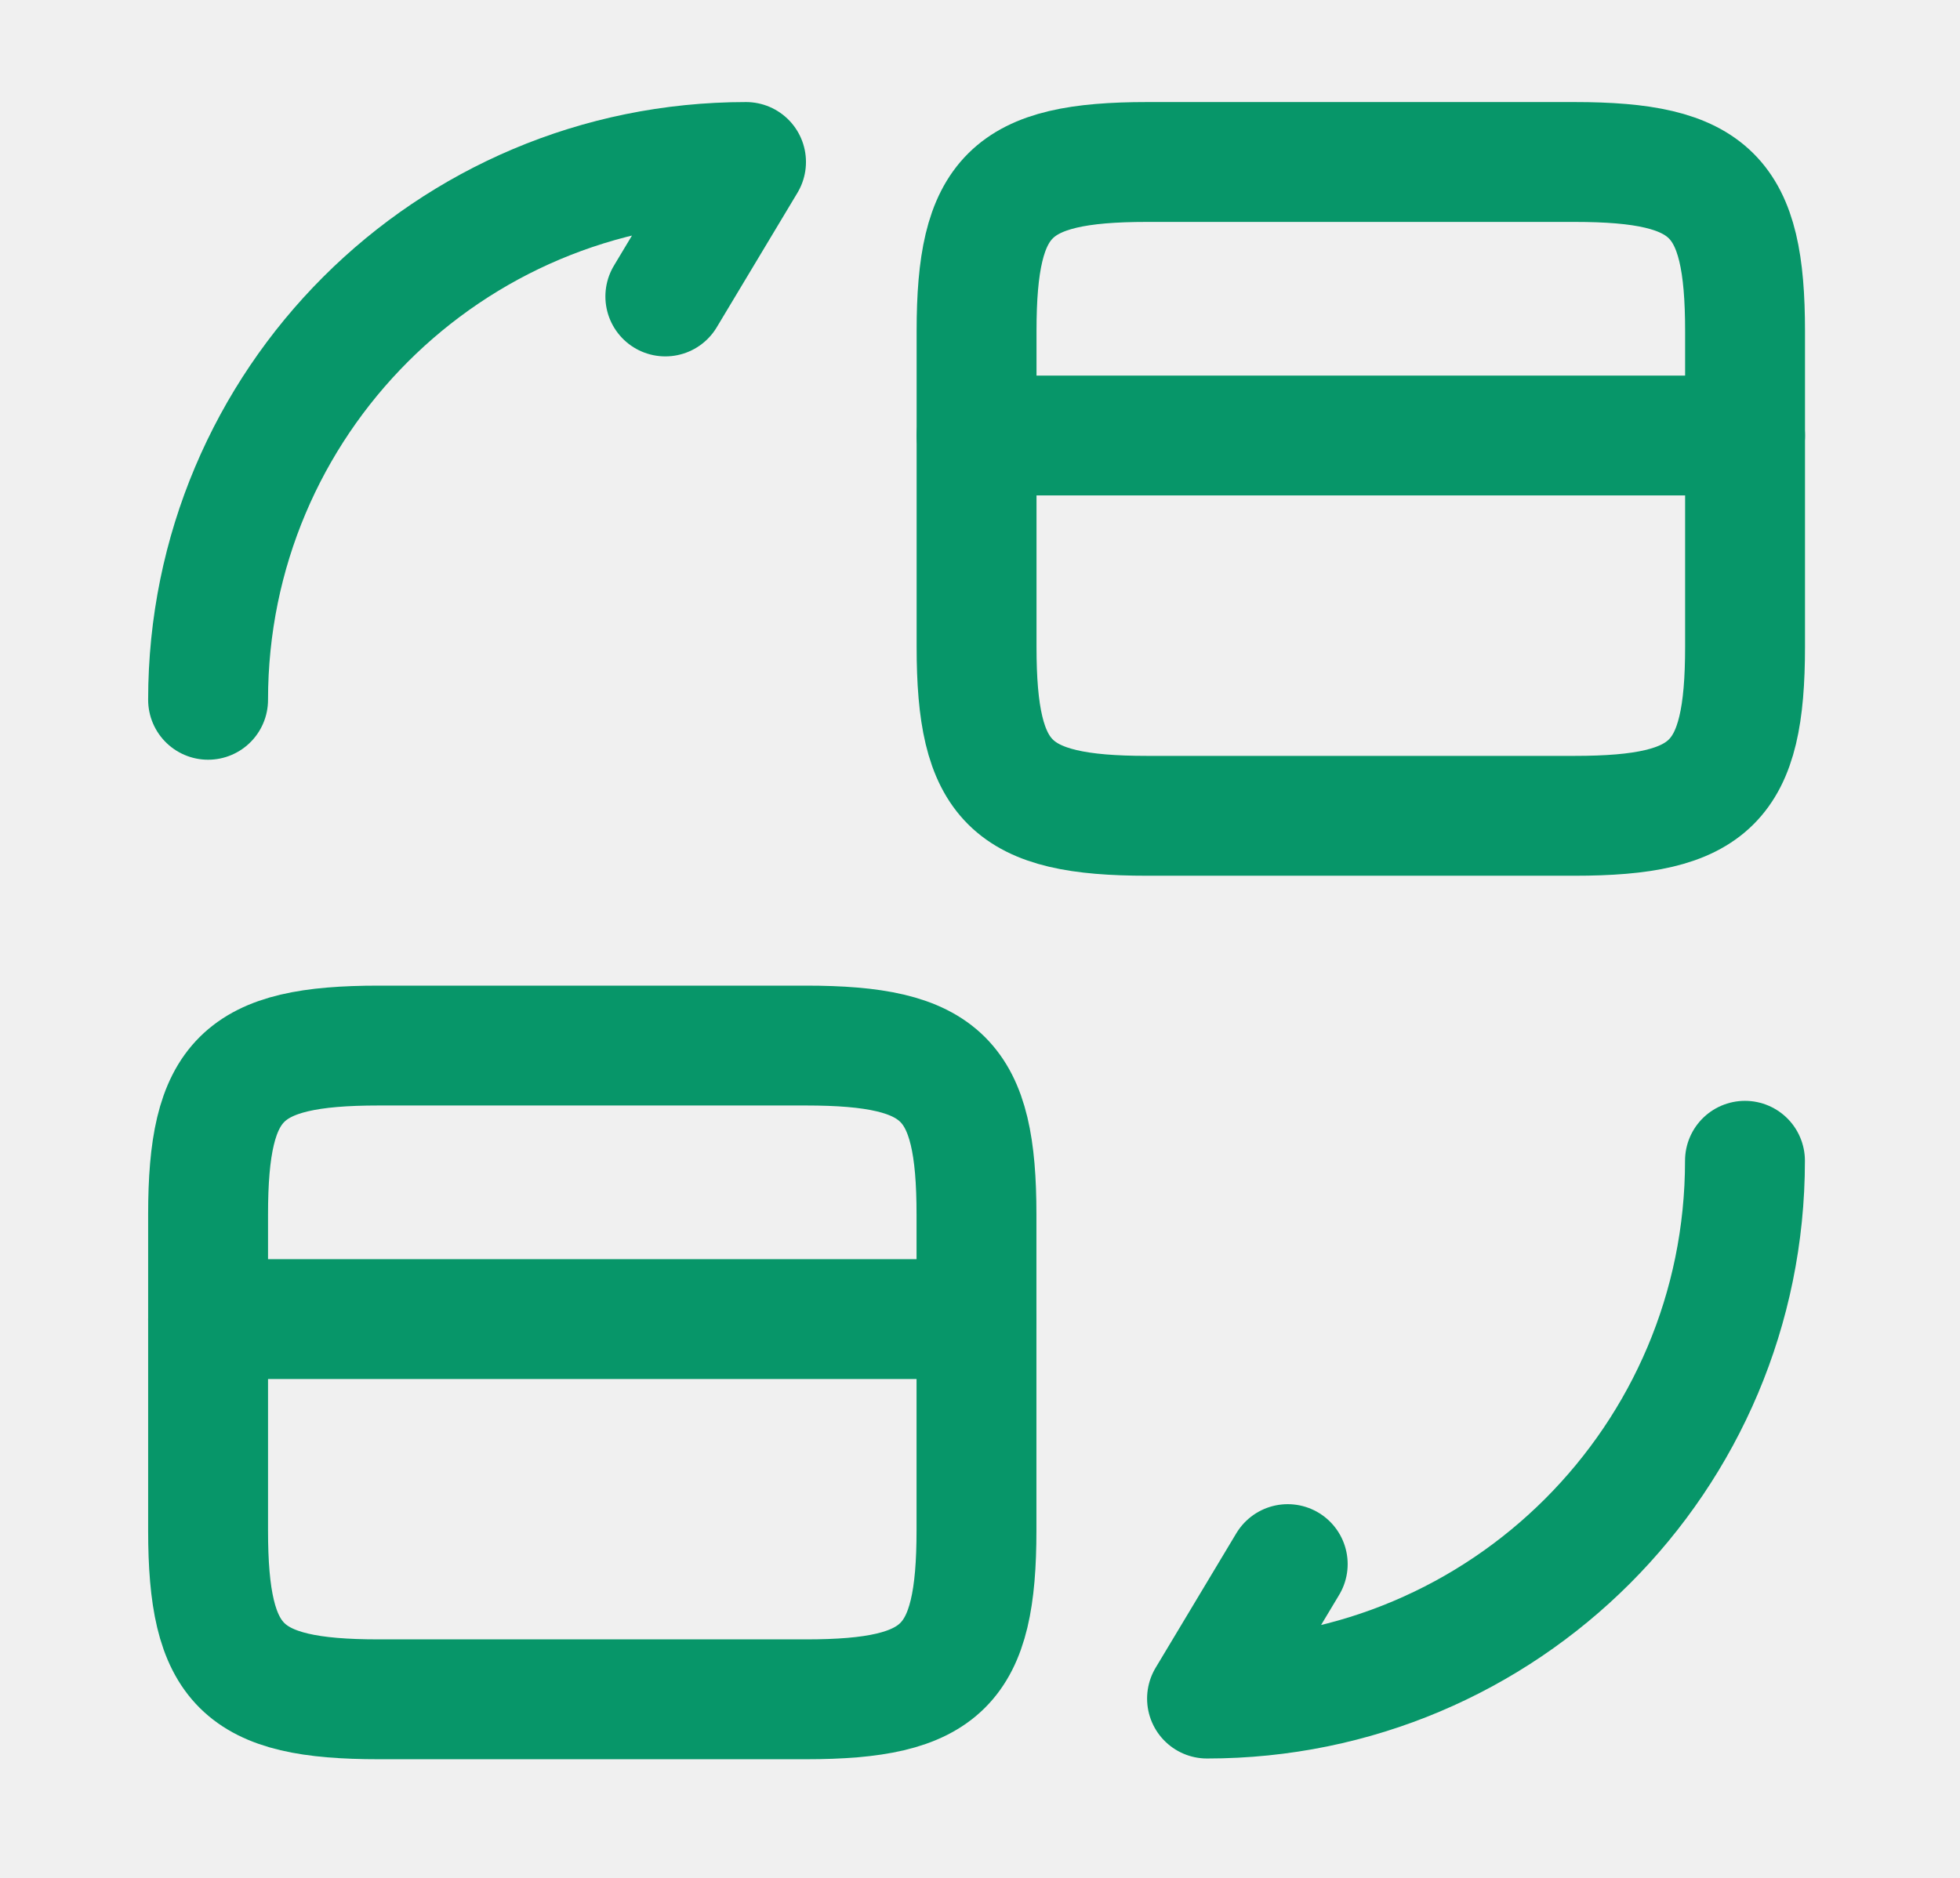
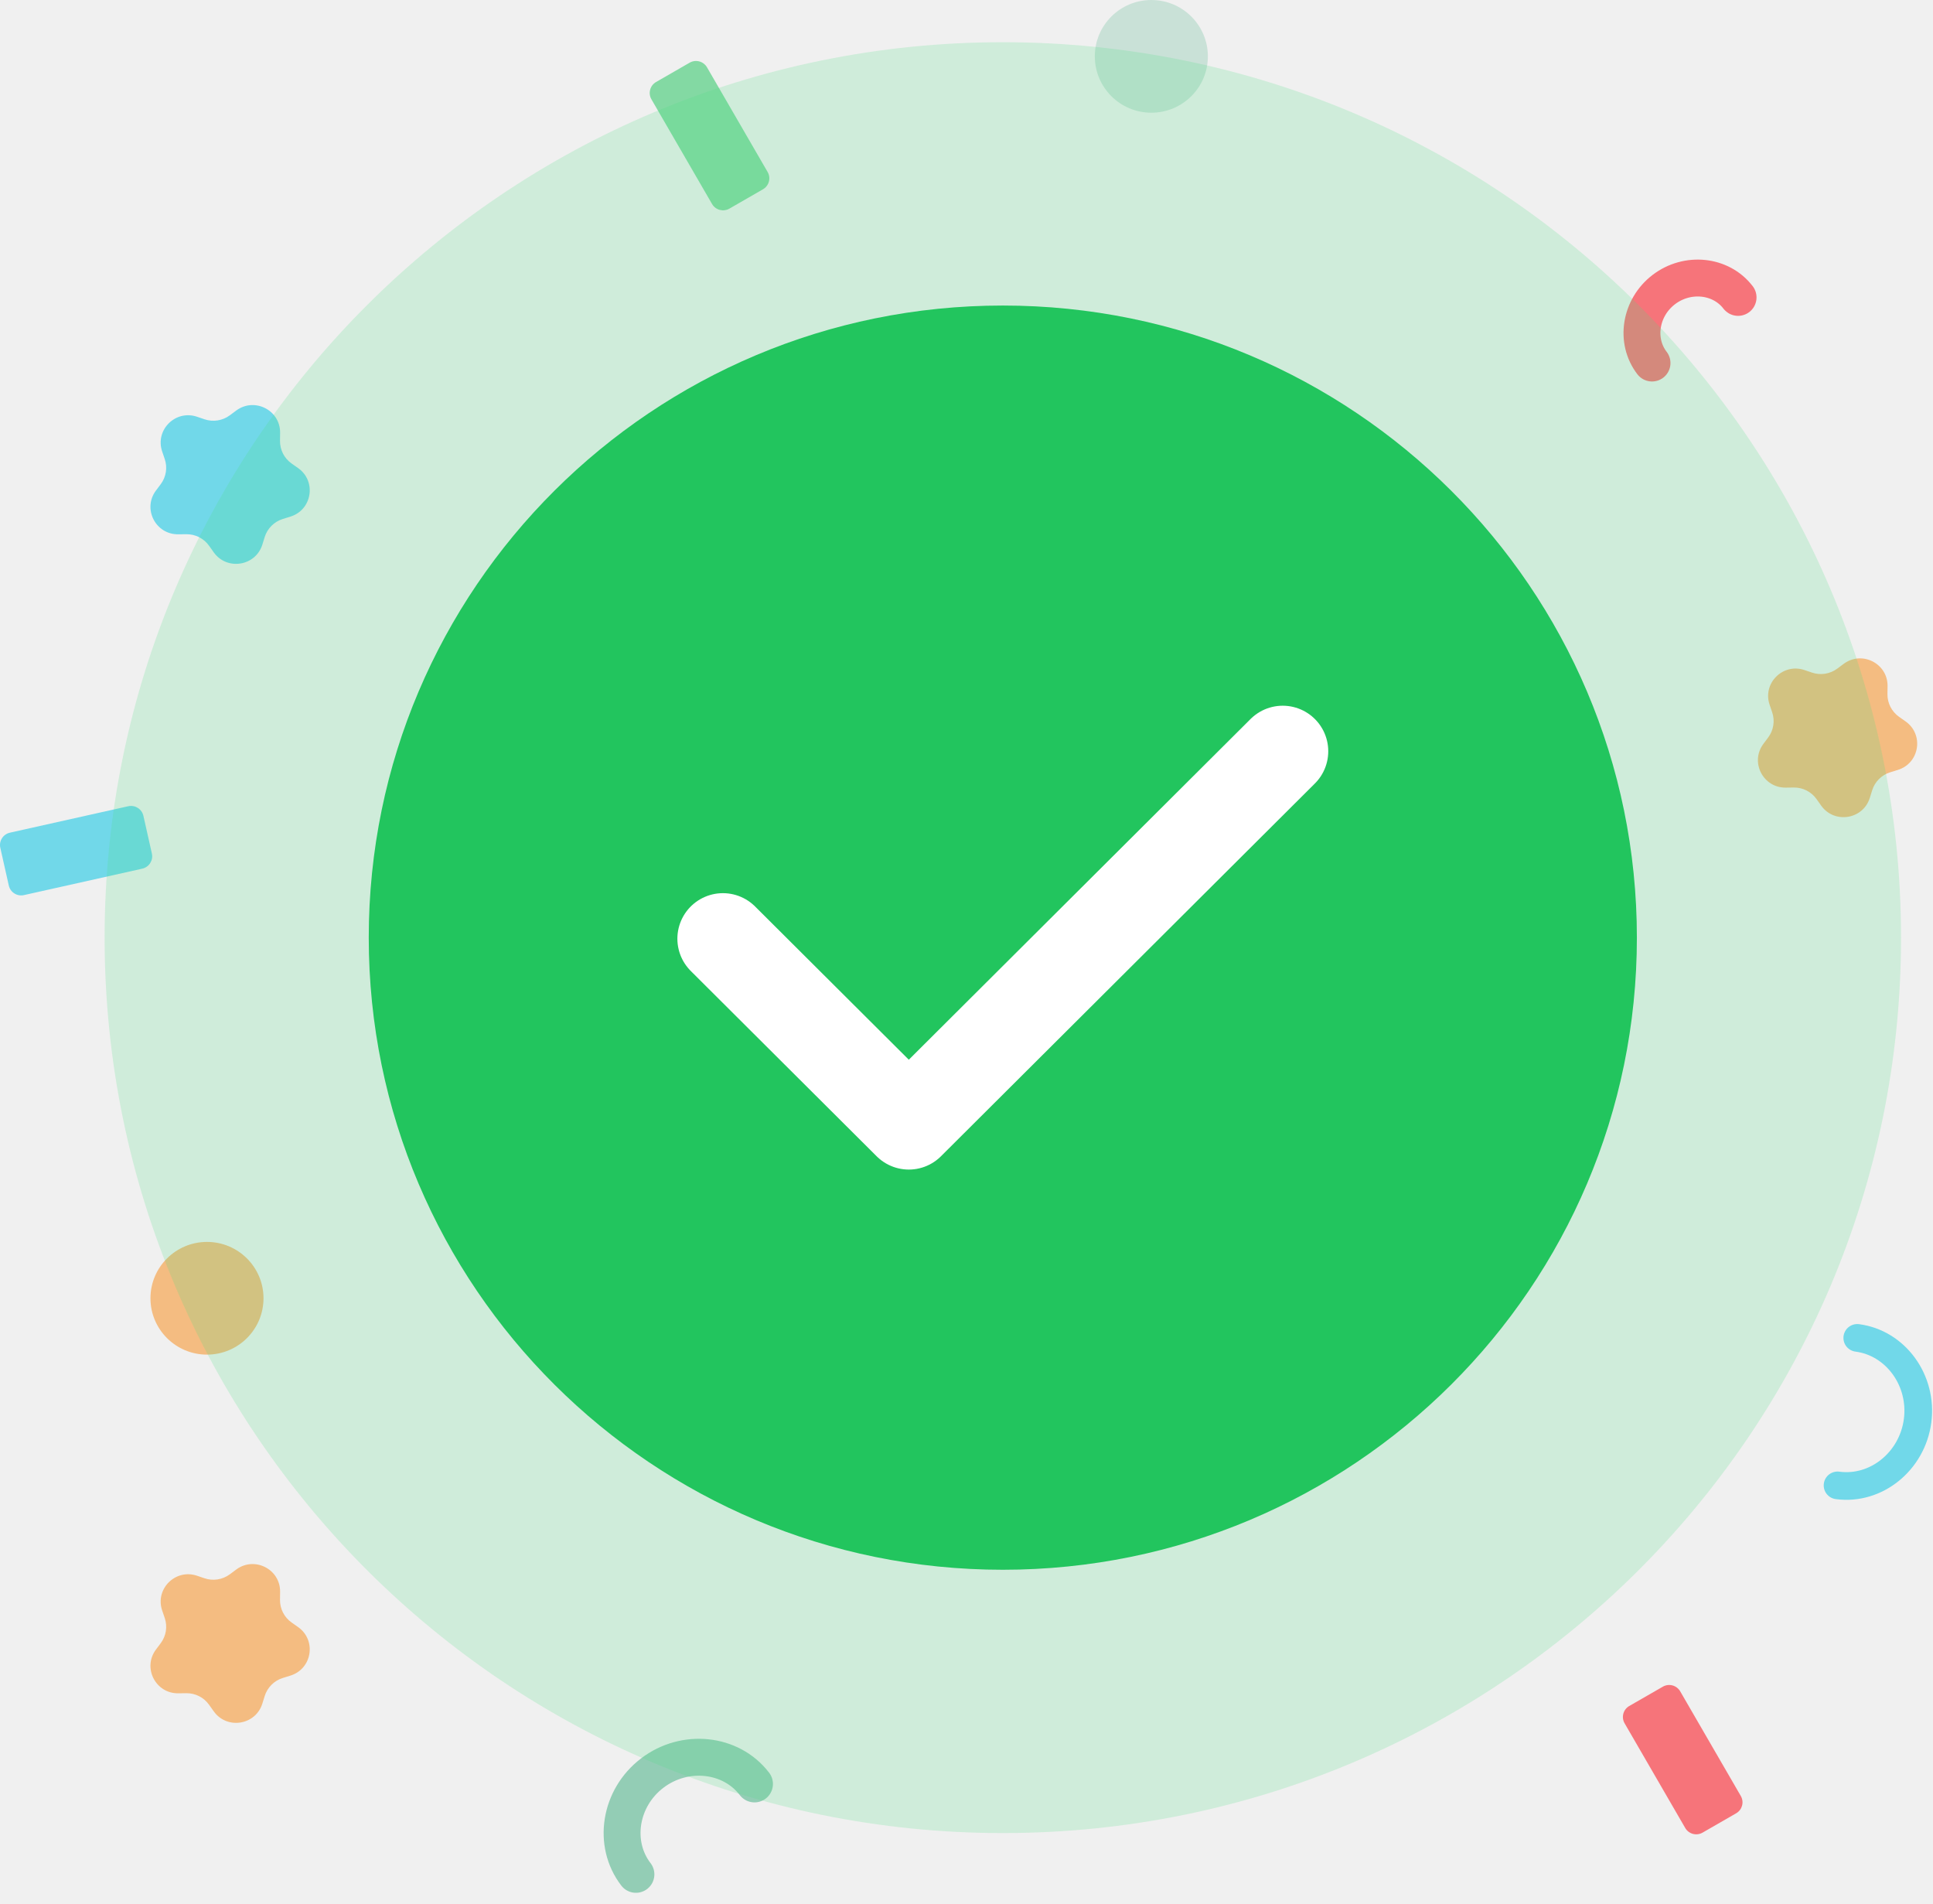
- <svg xmlns="http://www.w3.org/2000/svg" width="24" height="23" viewBox="0 0 24 23" fill="none">
-   <path d="M11.958 5.334H21.368" stroke="#079669" stroke-width="1.468" stroke-miterlimit="10" stroke-linecap="round" stroke-linejoin="round" />
-   <path d="M14.047 1.984H19.279C20.954 1.984 21.368 2.399 21.368 4.055V7.922C21.368 9.578 20.954 9.992 19.279 9.992H14.047C12.372 9.992 11.958 9.578 11.958 7.922V4.055C11.958 2.399 12.372 1.984 14.047 1.984Z" stroke="#079669" stroke-width="1.468" stroke-linecap="round" stroke-linejoin="round" />
-   <path d="M2.548 16.156H11.957" stroke="#079669" stroke-width="1.468" stroke-miterlimit="10" stroke-linecap="round" stroke-linejoin="round" />
-   <path d="M4.637 12.806H9.868C11.543 12.806 11.957 13.22 11.957 14.876V18.743C11.957 20.399 11.543 20.813 9.868 20.813H4.637C2.962 20.813 2.548 20.399 2.548 18.743V14.876C2.548 13.22 2.962 12.806 4.637 12.806Z" stroke="#079669" stroke-width="1.468" stroke-linecap="round" stroke-linejoin="round" />
-   <path d="M21.367 14.217C21.367 17.858 18.422 20.804 14.78 20.804L15.768 19.157" stroke="#079669" stroke-width="1.468" stroke-linecap="round" stroke-linejoin="round" />
-   <path d="M2.548 8.571C2.548 4.929 5.493 1.984 9.135 1.984L8.147 3.631" stroke="#079669" stroke-width="1.468" stroke-linecap="round" stroke-linejoin="round" />
+ <svg xmlns="http://www.w3.org/2000/svg" width="131" height="129" viewBox="0 0 131 129" fill="none">
+   <g opacity="0.219">
+     <path d="M81.858 3.818C81.858 5.927 80.142 7.637 78.027 7.637C75.911 7.637 74.196 5.927 74.196 3.818C74.196 1.709 75.911 0 78.027 0C80.142 0 81.858 1.709 81.858 3.818Z" fill="#41AE80" />
+   </g>
+   <g opacity="0.529">
+     <path d="M51.707 12.826L49.432 14.135C49.02 14.372 48.493 14.232 48.255 13.821L44.147 6.729C43.909 6.319 44.051 5.794 44.462 5.557L46.738 4.247C47.149 4.01 47.676 4.151 47.914 4.562L52.022 11.653C52.26 12.064 52.118 12.589 51.707 12.826Z" fill="#22C55E" />
+   </g>
+   <g opacity="0.529">
+     <path d="M13.351 28.237L13.863 28.41C14.443 28.606 15.083 28.505 15.574 28.14L16.008 27.818C17.244 26.898 19.003 27.791 18.983 29.329L18.976 29.867C18.968 30.478 19.262 31.053 19.762 31.406L20.204 31.717C21.464 32.605 21.155 34.548 19.681 35.004L19.165 35.164C18.58 35.345 18.122 35.802 17.94 36.385L17.78 36.9C17.322 38.368 15.373 38.676 14.482 37.42L14.169 36.98C13.816 36.482 13.238 36.189 12.626 36.197L12.085 36.203C10.542 36.223 9.647 34.471 10.569 33.238L10.893 32.806C11.259 32.317 11.361 31.679 11.164 31.101L10.99 30.59C10.495 29.134 11.89 27.743 13.351 28.237Z" fill="#00C3E2" />
+   </g>
+   <g opacity="0.529">
+     <path d="M9.719 55.278L10.293 57.833C10.397 58.295 10.105 58.754 9.641 58.858L1.624 60.649C1.16 60.753 0.7 60.462 0.596 59.999L0.021 57.444C-0.083 56.982 0.209 56.523 0.673 56.419L8.69 54.628C9.154 54.524 9.615 54.815 9.719 55.278Z" fill="#00C3E2" />
+   </g>
+   <g opacity="0.529">
+     <path d="M17.858 87.967C17.858 90.075 16.143 91.785 14.027 91.785C11.912 91.785 10.197 90.075 10.197 87.967C10.197 85.858 11.912 84.148 14.027 84.148C16.143 84.148 17.858 85.858 17.858 87.967Z" fill="#F78E1E" />
+   </g>
+   <g opacity="0.529">
+     <path d="M13.351 106.767L13.863 106.94C14.443 107.136 15.083 107.035 15.574 106.67L16.008 106.347C17.244 105.428 19.003 106.321 18.983 107.859L18.976 108.397C18.968 109.008 19.262 109.583 19.762 109.936L20.204 110.247C21.464 111.135 21.155 113.077 19.681 113.534L19.165 113.694C18.58 113.875 18.122 114.332 17.94 114.915L17.78 115.429C17.322 116.898 15.373 117.206 14.482 115.95L14.169 115.51C13.816 115.012 13.238 114.718 12.626 114.726L12.085 114.733C10.542 114.753 9.647 113.001 10.569 111.768L10.893 111.336C11.259 110.847 11.361 110.209 11.164 109.63L10.99 109.12C10.495 107.664 11.89 106.273 13.351 106.767Z" fill="#F78E1E" />
+   </g>
+   <g opacity="0.529">
+     <path d="M111.958 24.598C110.797 23.09 111.156 20.843 112.754 19.622C114.352 18.4 116.622 18.635 117.783 20.143C117.785 20.146 117.787 20.149 117.79 20.151" stroke="#FC0611" stroke-width="2.5" stroke-linecap="round" stroke-linejoin="round" />
+   </g>
+   <g opacity="0.529">
+     <path d="M122.289 45.4L122.8 45.573C123.381 45.769 124.021 45.668 124.512 45.303L124.945 44.981C126.182 44.061 127.94 44.954 127.92 46.492L127.913 47.03C127.906 47.641 128.2 48.217 128.7 48.569L129.141 48.88C130.401 49.768 130.092 51.711 128.619 52.167L128.103 52.327C127.517 52.508 127.059 52.965 126.878 53.548L126.717 54.063C126.259 55.532 124.31 55.839 123.419 54.583L123.107 54.144C122.753 53.645 122.176 53.352 121.563 53.36L121.023 53.367C119.48 53.386 118.584 51.634 119.507 50.401L119.83 49.969C120.197 49.48 120.298 48.842 120.101 48.264L119.928 47.754C119.432 46.297 120.827 44.906 122.289 45.4Z" fill="#F78E1E" />
+   </g>
+   <g opacity="0.529">
+     <path d="M125.867 90.651C128.471 90.993 130.317 93.53 129.955 96.272C129.592 99.014 127.151 100.989 124.546 100.647C124.541 100.646 124.536 100.646 124.531 100.645" stroke="#00C3E2" stroke-width="1.875" stroke-linecap="round" stroke-linejoin="round" />
+   </g>
+   <g opacity="0.529">
+     <path d="M117.66 122.863L115.385 124.172C114.973 124.409 114.446 124.268 114.208 123.858L110.1 116.766C109.863 116.355 110.004 115.83 110.415 115.593L112.691 114.284C113.102 114.047 113.629 114.188 113.867 114.598L117.975 121.69C118.213 122.101 118.072 122.626 117.66 122.863Z" fill="#FC0611" />
+   </g>
+   <g opacity="0.529">
+     <path d="M43.097 127C41.498 124.922 41.993 121.827 44.195 120.144C46.396 118.46 49.523 118.784 51.123 120.862L51.132 120.874" stroke="#41AE80" stroke-width="2.5" stroke-linecap="round" stroke-linejoin="round" />
+   </g>
+   <g opacity="0.2">
+     <path d="M128.834 63.532C128.834 97.04 101.581 124.203 67.962 124.203C34.344 124.203 7.09 97.04 7.09 63.532C7.09 30.024 34.344 2.86 67.962 2.86C101.581 2.86 128.834 30.024 128.834 63.532Z" fill="#4ADE80" />
+   </g>
+   <path d="M110.932 63.532C110.932 87.186 91.694 106.362 67.961 106.362C44.229 106.362 24.99 87.186 24.99 63.532C24.99 39.878 44.229 20.702 67.961 20.702C91.694 20.702 110.932 39.878 110.932 63.532Z" fill="#22C55E" />
+   <path d="M48.992 63.604L61.59 76.16L86.93 50.903" stroke="white" stroke-width="6.172" stroke-linecap="round" stroke-linejoin="round" />
</svg>
